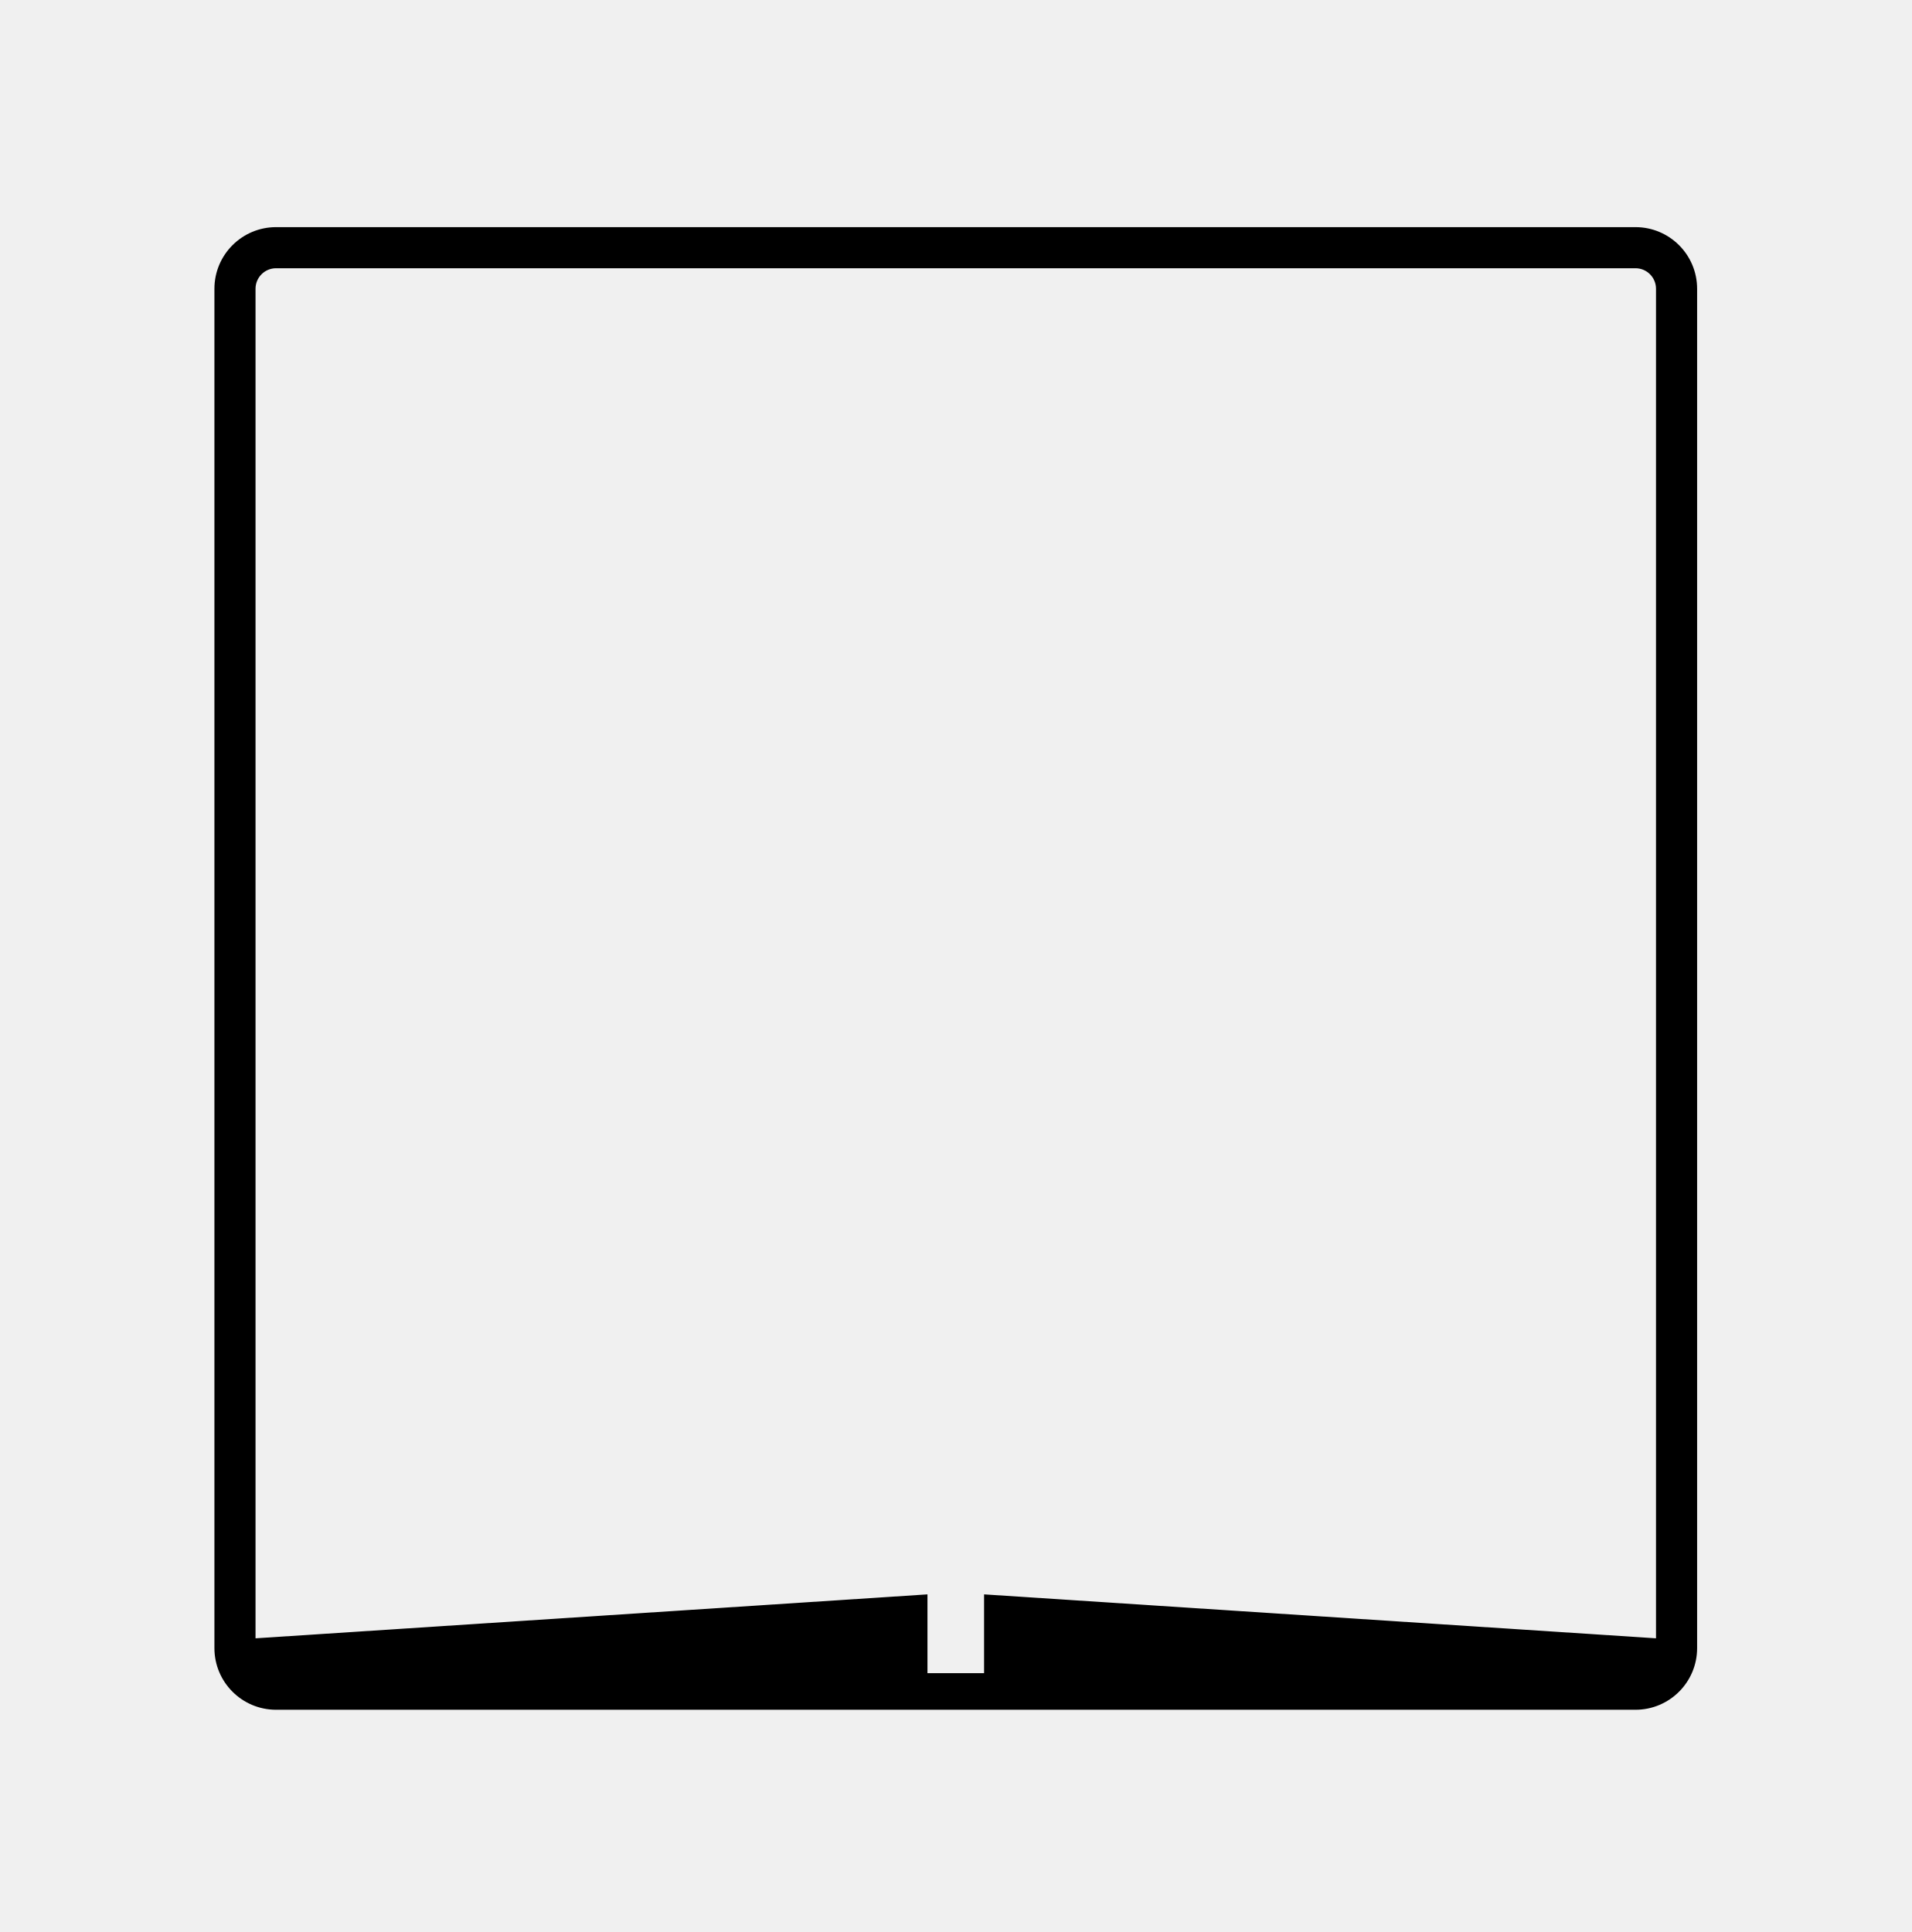
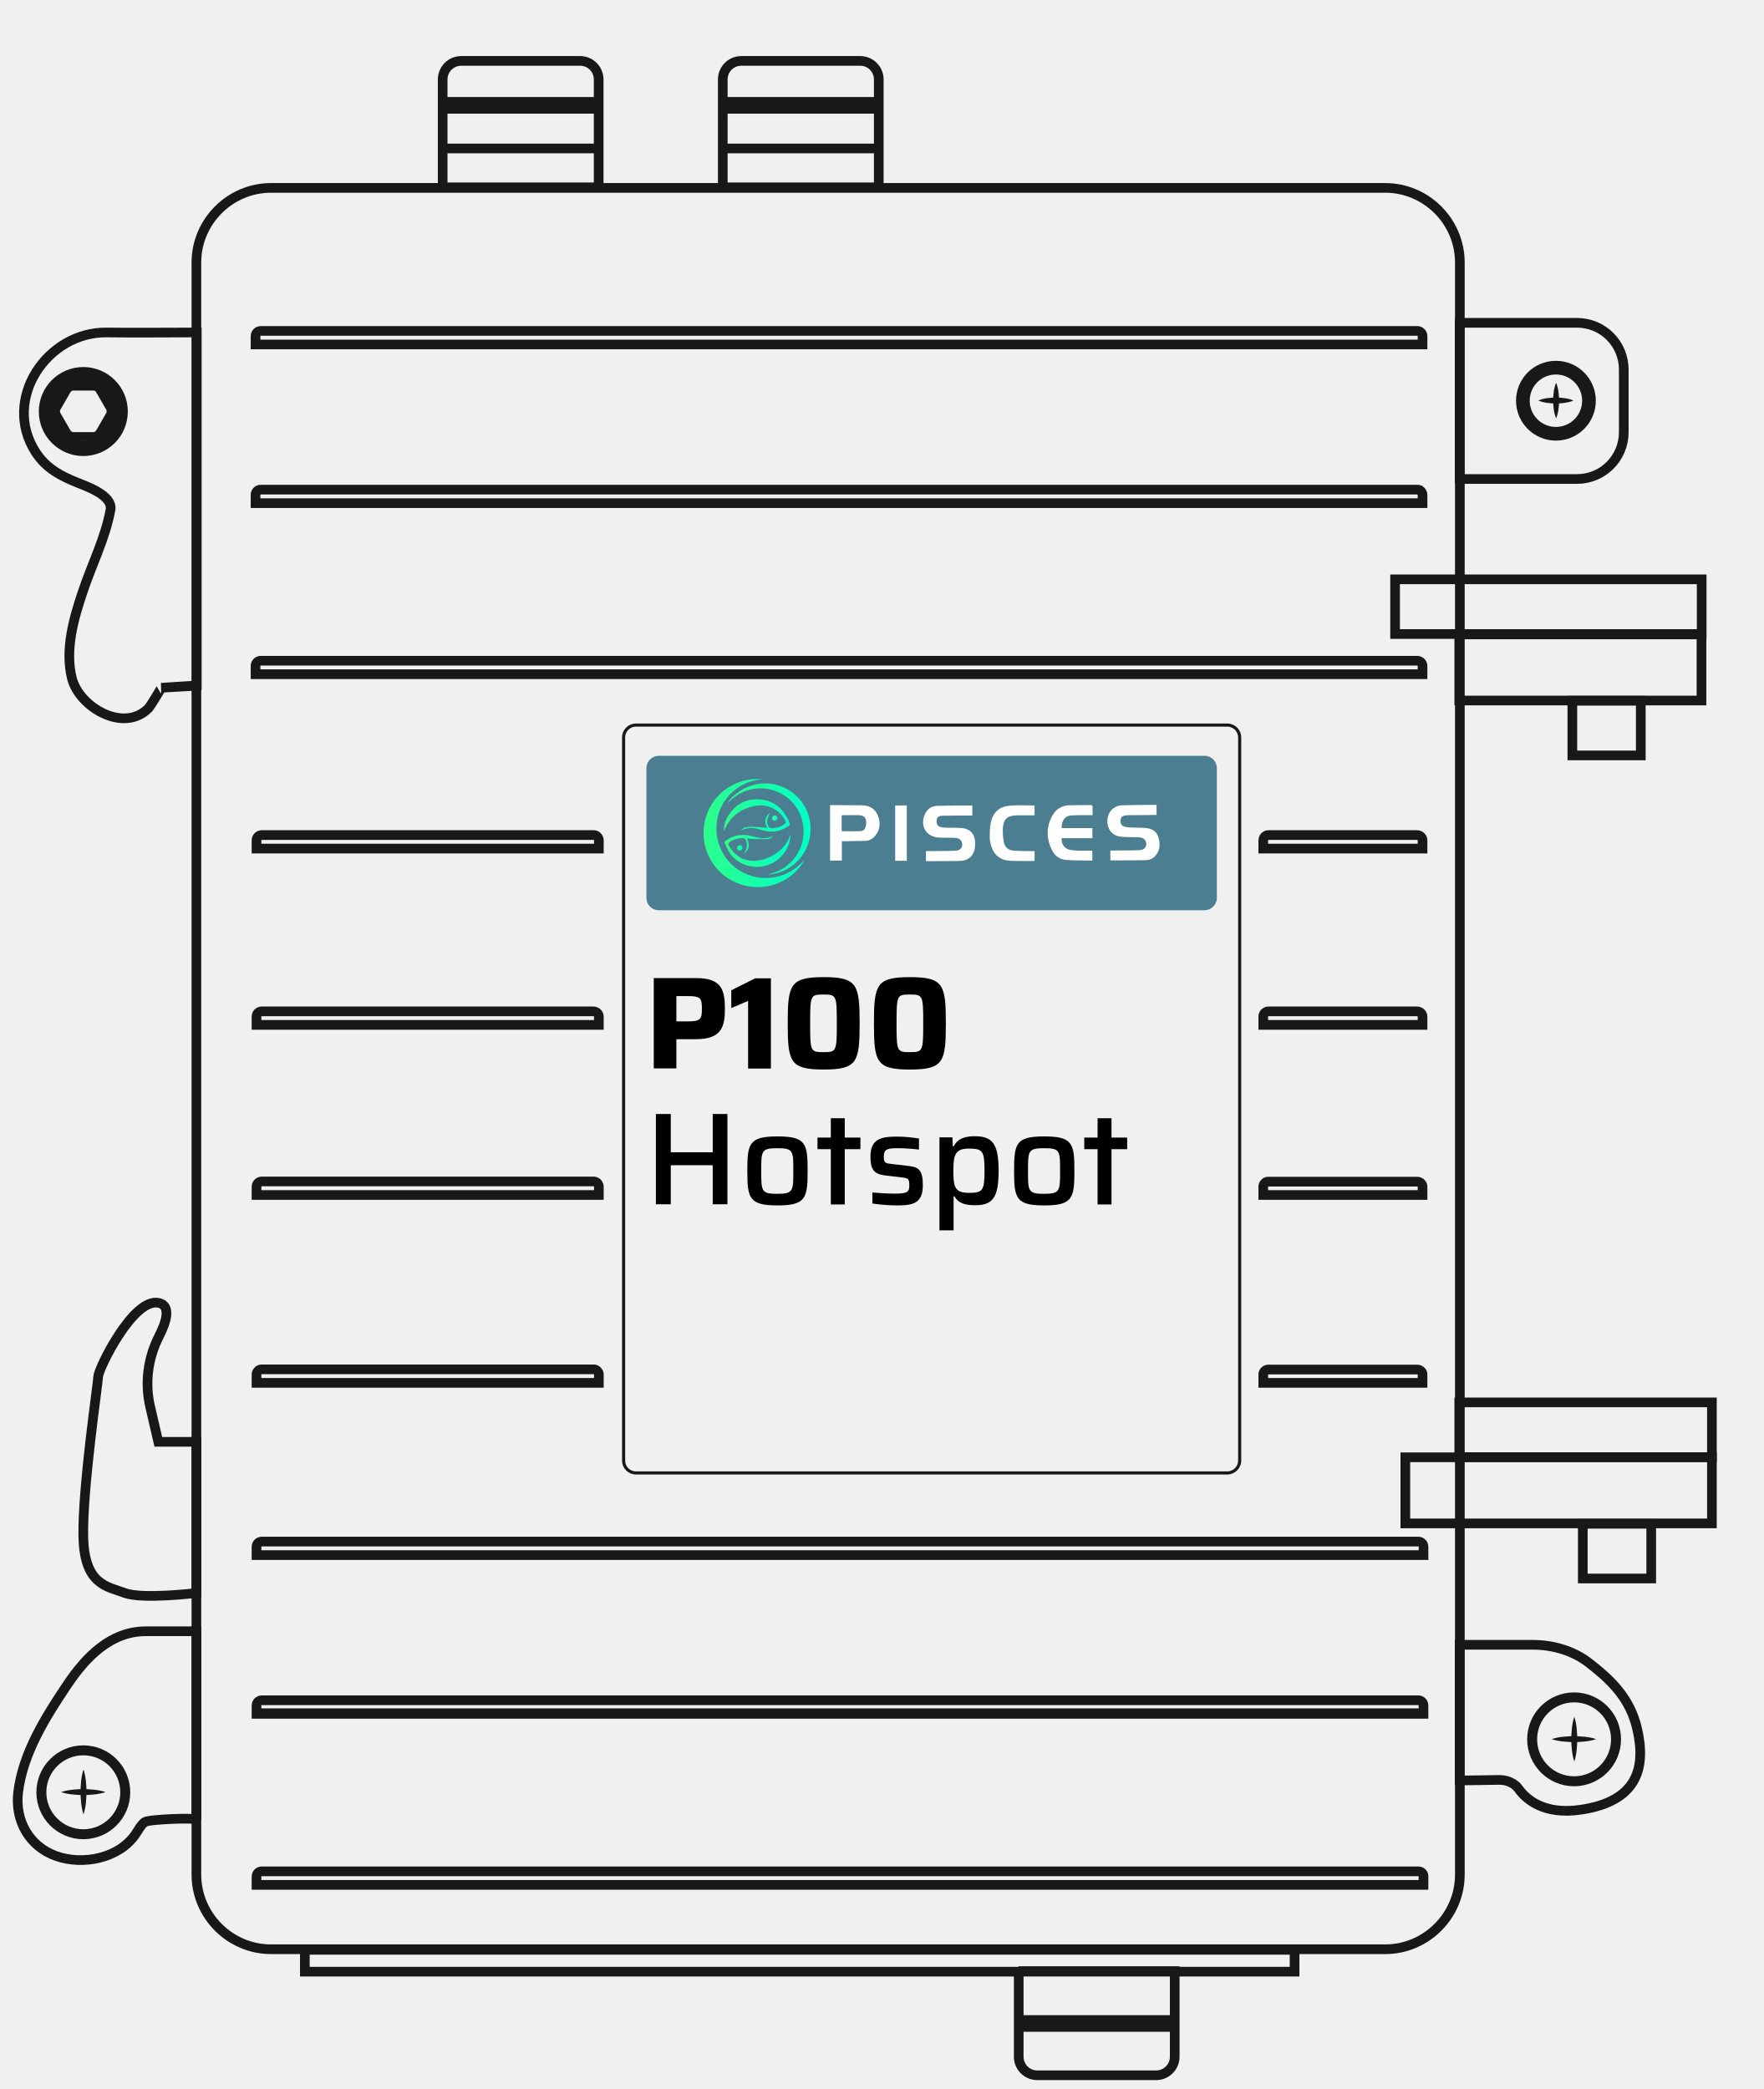
- <svg xmlns="http://www.w3.org/2000/svg" width="93" height="94" viewBox="0 0 93 94" fill="none">
-   <path fill-rule="evenodd" clip-rule="evenodd" d="M13.432 13.051H79.568C80.12 13.051 80.568 13.498 80.568 14.051V79.711L47.877 77.573V81.407H45.123V77.573L12.432 79.711V14.051C12.432 13.498 12.88 13.051 13.432 13.051ZM10.432 14.051C10.432 12.394 11.775 11.051 13.432 11.051H79.568C81.225 11.051 82.568 12.394 82.568 14.051V80.187C82.568 81.844 81.225 83.187 79.568 83.187H13.432C11.775 83.187 10.432 81.844 10.432 80.187V14.051Z" fill="currentColor" />
-   <g opacity="0.4">
-     <path class="cls-1" d="M111.58.13a111.94,111.94,0,0,1,14.74,1,101.73,101.73,0,1,0,86.13,158.67A111.68,111.68,0,1,1,111.58.13Z" transform="translate(0.09 -0.13)" />
-     <path class="cls-1" d="M126.72,9.59A94.15,94.15,0,0,0,44.23,58.32a89,89,0,1,1,77.83,139.49c1.54.08,3.1.12,4.66.12a94.17,94.17,0,0,0,0-188.34Z" transform="translate(0.09 -0.13)" />
-     <path class="cls-1" d="M110.4,42.19a69.62,69.62,0,0,0-69.62,69.62C49.19,80,82.41,54.87,118.53,54.87s51.56,34.74,51.56,34.74c-11.71,13.37-33.22,11.93-33.22,11.93-14.82-15.72,2.69-33.92,2.69-33.92-22.47,13.1-8.27,33.77-8.27,33.77a255.19,255.19,0,0,0-33.92-3c-19.16-.41-22,10.14-22,10.14s5.1-7.18,22.2-7.18,22.61,7.18,43.42,7.18,36.69-14.29,36.77-14.36A69.64,69.64,0,0,0,110.4,42.19Z" transform="translate(0.09 -0.13)" />
-     <path class="cls-1" d="M146.52,75.34a5.76,5.76,0,1,0,5.76,5.76A5.75,5.75,0,0,0,146.52,75.34Z" transform="translate(0.09 -0.13)" />
-     <path class="cls-1" d="M110.4,181.43A69.62,69.62,0,0,0,180,111.81c-8.41,31.84-41.64,56.93-77.76,56.93S50.7,134,50.7,134c11.72-13.37,33.23-11.92,33.23-11.92C98.75,137.79,81.24,156,81.24,156c22.47-13.1,8.27-33.77,8.27-33.77a255,255,0,0,0,33.92,3c19.16.41,22-10.14,22-10.14s-5.11,7.18-22.2,7.18S100.61,115,79.79,115,43.11,129.33,43,129.4A69.66,69.66,0,0,0,110.4,181.43Z" transform="translate(0.09 -0.13)" />
-     <path class="cls-1" d="M74.28,148.27a5.76,5.76,0,1,0-5.76-5.76A5.75,5.75,0,0,0,74.28,148.27Z" transform="translate(0.09 -0.13)" />
+ <svg xmlns="http://www.w3.org/2000/svg" version="1.1" id="图层_1" x="0px" y="0px" viewBox="0 0 91.23 108.07" style="enable-background:new 0 0 91.23 108.07;" xml:space="preserve">
+   <style type="text/css">
+ 	.st0{fill:none;stroke:#181818;stroke-width:0.5;stroke-miterlimit:10;}
+ 	.st1{fill:none;stroke:#181818;stroke-width:0.708;stroke-miterlimit:10;}
+ 	.st2{fill:#181818;}
+ 	.st3{fill:none;stroke:#181818;stroke-width:0.515;stroke-miterlimit:10;}
+ 	.st4{fill:none;stroke:#181818;stroke-width:0.804;stroke-miterlimit:10;}
+ 	.st5{fill:none;stroke:#181818;stroke-width:0.45;stroke-miterlimit:10;}
+ 	.st6{fill:none;stroke:#181818;stroke-width:0.161;stroke-miterlimit:10;}
+ 	.st7{fill:#4B7E90;}
+ 	.st8{fill:url(#SVGID_1_);}
+ 	.st9{fill:url(#SVGID_2_);}
+ 	.st10{fill:url(#SVGID_3_);}
+ 	.st11{fill:url(#SVGID_4_);}
+ 	.st12{fill:url(#SVGID_5_);}
+ 	.st13{fill:url(#SVGID_6_);}
+ 	.st14{fill:#FFFFFF;}
+ </style>
+   <line class="st0" x1="45.47" y1="7.68" x2="37.39" y2="7.68" />
+   <path class="st0" d="M45.47,9.69h-8.08V4.11c0-0.53,0.43-0.96,0.96-0.96h6.15c0.53,0,0.96,0.43,0.96,0.96V9.69z" />
+   <path class="st0" d="M52.69,101.97h8.08v4.43c0,0.53-0.43,0.96-0.96,0.96h-6.15c-0.53,0-0.96-0.43-0.96-0.96V101.97z" />
+   <line class="st0" x1="30.98" y1="7.68" x2="22.9" y2="7.68" />
+   <path class="st0" d="M30.98,9.69H22.9V4.11c0-0.53,0.43-0.96,0.96-0.96h6.15c0.53,0,0.96,0.43,0.96,0.96V9.69z" />
+   <path class="st0" d="M71.66,100.84H14.02c-2.12,0-3.86-1.74-3.86-3.86v-83.4c0-2.12,1.74-3.86,3.86-3.86h57.64  c2.12,0,3.86,1.74,3.86,3.86v83.4C75.52,99.1,73.78,100.84,71.66,100.84z" />
+   <path class="st0" d="M75.52,85.09h3.77c1.1,0,2.16,0.34,2.94,0.96c1.09,0.85,2.09,1.78,2.46,3.38c0.48,2.04,0,3.76-2.9,4.19  c-1.92,0.29-2.85-0.54-3.24-1.09c-0.2-0.28-0.58-0.45-0.98-0.45l-2.06,0.03V85.09z" />
+   <path class="st0" d="M10.16,84.39c0,0-2.61,0-2.61,0c-1.84,0-3.12,1.35-4.08,2.78c-1.12,1.67-2.28,3.52-2.53,5.54  c-0.18,1.46,0.56,2.81,1.97,3.31c1.39,0.49,3.27,0.12,4.12-1.16c0.14-0.21,0.26-0.45,0.46-0.6c0.21-0.15,2.67-0.23,2.67-0.13  C10.16,94.12,10.16,84.39,10.16,84.39z" />
+   <rect x="72.17" y="29.97" class="st0" width="15.86" height="2.83" />
+   <rect x="75.49" y="32.82" class="st0" width="12.53" height="3.42" />
+   <rect x="81.34" y="36.25" class="st0" width="3.54" height="2.83" />
+   <rect x="75.49" y="72.55" class="st0" width="13.07" height="2.83" />
+   <rect x="72.7" y="75.39" class="st0" width="15.86" height="3.42" />
+   <rect x="81.88" y="78.83" class="st0" width="3.54" height="2.83" />
+   <path class="st0" d="M7.77,72.78c-0.29-1.23-0.12-2.52,0.45-3.64c0.4-0.78,0.64-1.61-0.02-1.74c-1.31-0.27-3.1,3.39-3.12,3.81  c-0.02,0.43-0.82,5.79-0.77,8.29c0.05,2.5,1.24,2.57,2.15,2.91s3.7,0,3.7,0v-7.82H8.19C8.19,74.59,7.99,73.71,7.77,72.78z" />
+   <path class="st0" d="M8.34,35.58c0.02,0-0.56,0.95-0.64,1.04c-1.28,1.33-3.6-0.03-3.98-1.53c-0.37-1.47,0.09-3.09,0.56-4.48  c0.46-1.38,1.17-2.78,1.43-4.21c0-0.02,0.01-0.03,0.01-0.05c0.09-0.72-1.19-1.17-1.69-1.37c-0.9-0.36-1.66-0.76-2.2-1.61  c-1.74-2.73,0.62-6.22,3.7-6.17c1.48,0.02,2.95,0,4.43,0c0.07,0,0.15,0,0.22,0v18.26C10.16,35.46,8.34,35.58,8.34,35.58z" />
+   <rect x="15.77" y="100.87" class="st0" width="51.2" height="1.13" />
+   <path class="st0" d="M75.51,24.78v-8.08h6.07c1.34,0,2.42,1.08,2.42,2.42v3.24c0,1.34-1.08,2.42-2.42,2.42H75.51z" />
+   <circle class="st1" cx="80.49" cy="20.73" r="1.71" />
+   <g>
+     <path class="st2" d="M79.58,20.72c0.3-0.13,0.61-0.14,0.91-0.16c0.3,0.02,0.61,0.03,0.91,0.16c-0.3,0.13-0.61,0.14-0.91,0.16   C80.18,20.86,79.88,20.85,79.58,20.72z" />
  </g>
+   <g>
+     <path class="st2" d="M80.5,19.8c0.13,0.31,0.14,0.61,0.16,0.92c-0.02,0.31-0.03,0.61-0.16,0.92c-0.13-0.31-0.14-0.61-0.16-0.92   C80.36,20.41,80.37,20.11,80.5,19.8z" />
+   </g>
+   <circle class="st3" cx="81.43" cy="89.98" r="2.17" />
+   <g>
+     <path class="st2" d="M80.27,89.97c0.38-0.13,0.77-0.14,1.15-0.16c0.38,0.02,0.77,0.03,1.15,0.16c-0.38,0.13-0.77,0.14-1.15,0.16   C81.04,90.11,80.66,90.1,80.27,89.97z" />
+   </g>
+   <g>
+     <path class="st2" d="M81.44,88.81c0.13,0.39,0.14,0.78,0.16,1.16c-0.02,0.39-0.03,0.78-0.16,1.16c-0.13-0.39-0.14-0.78-0.16-1.16   C81.3,89.58,81.31,89.2,81.44,88.81z" />
+   </g>
+   <circle class="st3" cx="4.31" cy="92.72" r="2.17" />
+   <g>
+     <path class="st2" d="M3.16,92.71c0.38-0.13,0.77-0.14,1.15-0.16c0.38,0.02,0.77,0.03,1.15,0.16c-0.38,0.13-0.77,0.14-1.15,0.16   C3.92,92.85,3.54,92.84,3.16,92.71z" />
+   </g>
+   <g>
+     <path class="st2" d="M4.32,91.54c0.13,0.39,0.14,0.78,0.16,1.16c-0.02,0.39-0.03,0.78-0.16,1.16c-0.13-0.39-0.14-0.78-0.16-1.16   C4.18,92.32,4.19,91.93,4.32,91.54z" />
+   </g>
+   <g>
+     <circle class="st4" cx="4.31" cy="21.29" r="1.9" />
+   </g>
+   <path class="st5" d="M4.83,19.98H3.79c-0.14,0-0.27,0.08-0.34,0.2l-0.52,0.9c-0.07,0.12-0.07,0.27,0,0.4l0.52,0.9  c0.07,0.12,0.2,0.2,0.34,0.2h1.04c0.14,0,0.27-0.08,0.34-0.2l0.52-0.9c0.07-0.12,0.07-0.27,0-0.4l-0.52-0.9  C5.1,20.05,4.97,19.98,4.83,19.98z" />
+   <g>
+     <rect x="22.9" y="5.02" class="st2" width="8.1" height="0.86" />
+     <rect x="37.39" y="5.02" class="st2" width="8.1" height="0.86" />
+     <rect x="52.69" y="104.25" class="st2" width="8.1" height="0.86" />
+   </g>
+   <line class="st0" x1="13.27" y1="88.63" x2="73.62" y2="88.63" />
+   <path class="st0" d="M73.59,17.39v0.43H13.22v-0.43c0-0.15,0.12-0.27,0.27-0.27h59.84c0.02,0,0.05,0,0.07,0.01  C73.5,17.16,73.59,17.26,73.59,17.39z" />
+   <path class="st0" d="M73.59,25.6v0.43H13.22V25.6c0-0.15,0.12-0.27,0.27-0.27h59.84c0.04,0,0.08,0.01,0.11,0.02  C73.52,25.4,73.59,25.49,73.59,25.6z" />
+   <path class="st0" d="M73.59,34.45v0.43H13.22v-0.43c0-0.15,0.12-0.27,0.27-0.27h59.84C73.47,34.19,73.59,34.31,73.59,34.45z" />
+   <path class="st0" d="M73.64,80.02v0.43H13.27v-0.43c0-0.15,0.12-0.27,0.27-0.27h59.84C73.52,79.75,73.64,79.87,73.64,80.02z" />
+   <path class="st0" d="M30.98,71.11v0.43H13.27v-0.43c0-0.09,0.04-0.16,0.1-0.21c0.05-0.04,0.1-0.06,0.17-0.06h17.17  c0.09,0,0.17,0.04,0.21,0.11C30.96,70.99,30.98,71.05,30.98,71.11z" />
+   <path class="st0" d="M30.98,61.39v0.43H13.27v-0.43c0-0.08,0.04-0.16,0.1-0.21c0.05-0.04,0.11-0.06,0.17-0.06h17.17  c0.09,0,0.16,0.04,0.21,0.1C30.96,61.28,30.98,61.33,30.98,61.39z" />
+   <path class="st0" d="M30.98,52.59v0.43H13.27v-0.43c0-0.15,0.12-0.27,0.27-0.27h17.17C30.86,52.33,30.98,52.45,30.98,52.59z" />
+   <path class="st0" d="M30.98,43.47v0.43H13.27v-0.43c0-0.15,0.12-0.27,0.27-0.27h17.17c0.07,0,0.13,0.02,0.18,0.07  C30.94,43.32,30.98,43.39,30.98,43.47z" />
+   <path class="st0" d="M73.59,71.11v0.43h-8.24v-0.43c0-0.13,0.1-0.24,0.23-0.26c0.01,0,0.03,0,0.04,0h7.7c0.08,0,0.16,0.04,0.21,0.1  C73.57,70.98,73.59,71.04,73.59,71.11z" />
+   <path class="st0" d="M73.59,61.39v0.43h-8.24v-0.43c0-0.13,0.1-0.24,0.22-0.26c0.02,0,0.03,0,0.05,0h7.7c0.08,0,0.16,0.04,0.2,0.09  C73.57,61.27,73.59,61.33,73.59,61.39z" />
+   <path class="st0" d="M73.59,52.59v0.43h-8.24v-0.43c0-0.15,0.12-0.27,0.27-0.27h7.7C73.47,52.33,73.59,52.45,73.59,52.59z" />
+   <path class="st0" d="M73.59,43.47v0.43h-8.24v-0.43c0-0.11,0.07-0.21,0.16-0.25c0.03-0.01,0.07-0.02,0.1-0.02h7.7  c0.06,0,0.12,0.02,0.17,0.06C73.55,43.31,73.59,43.39,73.59,43.47z" />
+   <path class="st0" d="M73.64,88.23v0.43H13.27v-0.43c0-0.15,0.12-0.27,0.27-0.27h59.84c0.01,0,0.01,0,0.02,0  C73.53,87.97,73.64,88.09,73.64,88.23z" />
+   <path class="st0" d="M73.64,97.08v0.43H13.27v-0.43c0-0.15,0.12-0.27,0.27-0.27h59.84c0.13,0,0.25,0.1,0.26,0.23  C73.64,97.05,73.64,97.07,73.64,97.08z" />
+   <path class="st6" d="M63.49,76.2H32.9c-0.36,0-0.64-0.29-0.64-0.64V38.15c0-0.36,0.29-0.64,0.64-0.64h30.59  c0.36,0,0.64,0.29,0.64,0.64v37.41C64.13,75.91,63.84,76.2,63.49,76.2z" />
+   <path class="st7" d="M62.31,47.09H34.08c-0.36,0-0.64-0.29-0.64-0.64v-6.71c0-0.36,0.29-0.64,0.64-0.64h28.23  c0.36,0,0.64,0.29,0.64,0.64v6.71C62.95,46.8,62.66,47.09,62.31,47.09z" />
+   <g>
+     <g>
+       <g>
+         <linearGradient id="SVGID_1_" gradientUnits="userSpaceOnUse" x1="36.4" y1="43.093" x2="41.618" y2="43.093">
+           <stop offset="0" style="stop-color:#2DFF8C" />
+           <stop offset="1" style="stop-color:#00FFC9" />
+         </linearGradient>
+         <path class="st8" d="M40.07,45.38c-0.63,0.11-1.22,0-1.77-0.32c-0.92-0.54-1.4-1.62-1.19-2.71c0.19-0.98,1.02-1.93,2.34-2.04     c-1.46-0.13-2.76,0.85-3.01,2.29c-0.27,1.56,0.74,2.92,2.16,3.23c1.45,0.31,2.63-0.55,3.02-1.36     C41.21,44.95,40.7,45.27,40.07,45.38z" />
+         <linearGradient id="SVGID_2_" gradientUnits="userSpaceOnUse" x1="37.656" y1="42.88" x2="41.939" y2="42.88">
+           <stop offset="0" style="stop-color:#2DFF8C" />
+           <stop offset="1" style="stop-color:#00FFC9" />
+         </linearGradient>
+         <path class="st9" d="M40.07,40.58c-0.47-0.1-0.92-0.06-1.37,0.12c-0.44,0.17-0.99,0.62-1.05,0.85c0.77-0.84,1.84-0.93,2.63-0.56     c0.87,0.4,1.37,1.28,1.28,2.26c-0.07,0.82-0.7,1.77-1.87,1.99c0.89,0,2-0.69,2.21-1.96C42.11,42.02,41.31,40.85,40.07,40.58z" />
+         <linearGradient id="SVGID_3_" gradientUnits="userSpaceOnUse" x1="37.492" y1="44" x2="40.912" y2="44">
+           <stop offset="0" style="stop-color:#2DFF8C" />
+           <stop offset="1" style="stop-color:#00FFC9" />
+         </linearGradient>
+         <path class="st10" d="M39.68,43.41c0.13,0,0.24-0.06,0.32-0.17c-0.18,0.1-0.38,0.14-0.58,0.12c-0.15-0.02-0.31-0.05-0.46-0.09     c-0.51-0.15-0.99-0.1-1.43,0.23c-0.05,0.04-0.06,0.07-0.04,0.12c0.09,0.18,0.16,0.37,0.27,0.53c0.73,0.97,2.19,0.92,2.86-0.1     c0.17-0.26,0.26-0.55,0.28-0.87c-0.01,0.01-0.02,0.01-0.02,0.02c-0.15,0.45-0.45,0.79-0.86,1.03c-0.38,0.23-0.8,0.34-1.24,0.29     c-0.49-0.06-0.83-0.36-1.08-0.78c-0.04-0.07-0.03-0.11,0.03-0.16c0.17-0.14,0.38-0.2,0.6-0.22c0.18-0.02,0.25,0.03,0.29,0.21     c0.01,0.05,0.02,0.1,0.02,0.15c0.01,0.17-0.08,0.3-0.16,0.44c0.3-0.21,0.31-0.48,0.16-0.79c0.14,0.02,0.27,0.03,0.39,0.04     C39.26,43.4,39.47,43.41,39.68,43.41z" />
+         <linearGradient id="SVGID_4_" gradientUnits="userSpaceOnUse" x1="37.447" y1="42.176" x2="40.848" y2="42.176">
+           <stop offset="0" style="stop-color:#2DFF8C" />
+           <stop offset="1" style="stop-color:#00FFC9" />
+         </linearGradient>
+         <path class="st11" d="M40.75,42.36c-0.3-0.59-0.77-0.95-1.43-1c-0.69-0.06-1.24,0.22-1.62,0.8c-0.17,0.25-0.26,0.54-0.25,0.84     c0.02-0.05,0.04-0.09,0.06-0.14c0.26-0.56,0.69-0.92,1.27-1.1c0.78-0.25,1.47,0.01,1.85,0.7c0.04,0.07,0.03,0.11-0.03,0.16     c-0.16,0.13-0.35,0.19-0.56,0.22c-0.21,0.03-0.29-0.02-0.34-0.23c-0.02-0.07-0.02-0.15,0-0.22c0.03-0.12,0.09-0.23,0.13-0.35     c-0.07,0.07-0.15,0.14-0.19,0.23c-0.1,0.19-0.04,0.37,0.05,0.56c-0.2-0.02-0.39-0.04-0.58-0.05c-0.16-0.01-0.32-0.01-0.48,0.01     c-0.14,0.01-0.24,0.09-0.29,0.18c0.14-0.09,0.29-0.12,0.45-0.13c0.23-0.02,0.44,0.05,0.65,0.11c0.47,0.14,0.91,0.08,1.32-0.2     c0.11-0.08,0.12-0.08,0.07-0.22C40.8,42.46,40.78,42.41,40.75,42.36z" />
+         <linearGradient id="SVGID_5_" gradientUnits="userSpaceOnUse" x1="38.124" y1="43.86" x2="38.404" y2="43.86">
+           <stop offset="0" style="stop-color:#2DFF8C" />
+           <stop offset="1" style="stop-color:#00FFC9" />
+         </linearGradient>
+         <path class="st12" d="M38.27,43.72c-0.08,0-0.14,0.07-0.14,0.15c0,0.08,0.07,0.13,0.14,0.13c0.08,0,0.14-0.06,0.14-0.14     C38.4,43.78,38.35,43.72,38.27,43.72z" />
+         <linearGradient id="SVGID_6_" gradientUnits="userSpaceOnUse" x1="39.936" y1="42.319" x2="40.217" y2="42.319">
+           <stop offset="0" style="stop-color:#2DFF8C" />
+           <stop offset="1" style="stop-color:#00FFC9" />
+         </linearGradient>
+         <path class="st13" d="M40.22,42.33c0-0.08-0.06-0.14-0.13-0.15c-0.08,0-0.15,0.06-0.15,0.14c0,0.08,0.06,0.14,0.14,0.14     C40.15,42.46,40.21,42.4,40.22,42.33z" />
+       </g>
+     </g>
+     <g>
+       <path class="st14" d="M49.68,42.83c-0.24-0.01-0.48-0.01-0.72-0.01c-0.1,0-0.21-0.01-0.31-0.04c-0.13-0.03-0.19-0.12-0.2-0.25    c-0.01-0.22,0.08-0.33,0.3-0.33c0.46-0.01,0.92-0.01,1.38-0.01c0.05,0,0.11,0,0.17,0c0-0.18,0-0.34,0-0.51    c-0.01-0.01-0.02-0.01-0.03-0.01c-0.6,0-1.19,0-1.79,0.02c-0.33,0.01-0.56,0.2-0.67,0.52c-0.19,0.54,0.1,1.04,0.67,1.11    c0.24,0.03,0.49,0.01,0.73,0.02c0.1,0,0.2,0,0.3,0.02c0.14,0.03,0.23,0.12,0.26,0.26c0.04,0.22-0.09,0.38-0.34,0.39    c-0.46,0.02-0.92,0.01-1.38,0.02c-0.05,0-0.09,0-0.15,0c0,0.18,0,0.34,0,0.51c0.02,0,0.03,0.01,0.04,0.01c0.57,0,1.14,0,1.7-0.01    c0.49-0.01,0.79-0.31,0.8-0.8C50.48,43.18,50.23,42.86,49.68,42.83z" />
+       <path class="st14" d="M59.96,43.44c-0.08-0.37-0.27-0.55-0.64-0.6c-0.26-0.03-0.53-0.02-0.79-0.03c-0.1,0-0.21-0.01-0.31-0.03    c-0.19-0.04-0.26-0.14-0.25-0.34c0.01-0.17,0.09-0.24,0.29-0.26c0.03,0,0.07-0.01,0.1-0.01c0.45,0,0.9,0,1.35-0.01    c0.04,0,0.07,0,0.12,0c0-0.17,0-0.34,0-0.51c-0.02-0.01-0.03-0.01-0.04-0.01c-0.59,0-1.18,0-1.77,0.02c-0.14,0-0.29,0.06-0.4,0.14    c-0.27,0.17-0.39,0.56-0.31,0.9c0.08,0.33,0.3,0.54,0.65,0.58c0.25,0.03,0.51,0.02,0.76,0.03c0.1,0,0.2,0,0.3,0.02    c0.11,0.02,0.2,0.08,0.25,0.19c0.09,0.24-0.04,0.45-0.3,0.46c-0.46,0.02-0.93,0.01-1.39,0.02c-0.05,0-0.09,0-0.14,0    c0,0.18,0,0.34,0,0.5c0.02,0,0.03,0.01,0.04,0.01c0.59,0,1.18,0,1.78-0.01c0.16,0,0.31-0.05,0.43-0.15    C59.96,44.12,60.03,43.8,59.96,43.44z" />
+       <path class="st14" d="M56.45,41.65c-0.37,0-0.74,0-1.12,0.01c-0.41,0.01-0.71,0.2-0.9,0.55c-0.32,0.59-0.3,1.2,0,1.79    c0.15,0.3,0.42,0.47,0.75,0.49c0.44,0.03,0.87,0.02,1.31,0.03c0.01,0,0.01-0.01,0.02-0.01c0-0.16,0-0.32,0-0.49    c-0.02,0-0.03-0.01-0.04-0.01c-0.2,0-0.39,0-0.59,0c-0.17-0.01-0.35-0.01-0.51-0.04c-0.3-0.06-0.47-0.29-0.45-0.61    c0.53,0,1.06,0,1.59,0c0-0.18,0-0.34,0-0.52c-0.54,0-1.06,0-1.59,0c-0.01-0.38,0.16-0.66,0.58-0.66c0.15,0,0.3-0.01,0.45-0.01    c0.19,0,0.37,0,0.57,0c0-0.16,0-0.32,0-0.47C56.52,41.69,56.47,41.65,56.45,41.65z" />
+       <path class="st14" d="M52.24,41.68c-0.56,0.05-0.87,0.34-0.99,0.9c-0.05,0.25-0.05,0.51-0.05,0.76c0,0.12,0.03,0.25,0.06,0.37    c0.13,0.5,0.47,0.79,0.99,0.82c0.41,0.02,0.82,0.01,1.23,0.01c0.01,0,0.03,0,0.04-0.01c0-0.17,0-0.33,0-0.5c-0.05,0-0.09,0-0.13,0    c-0.31,0-0.62,0-0.93-0.02c-0.31-0.02-0.49-0.18-0.54-0.49c-0.04-0.23-0.05-0.46-0.04-0.69c0.04-0.47,0.24-0.64,0.72-0.65    c0.27,0,0.53,0,0.8,0c0.04,0,0.08,0,0.12-0.01c0-0.17,0-0.34,0-0.5C53.08,41.67,52.66,41.64,52.24,41.68z" />
+       <path class="st14" d="M46.31,44.53c0.2,0,0.4,0,0.6,0c0-0.96,0-1.91,0-2.86c-0.2,0-0.4,0-0.6,0    C46.31,42.62,46.31,43.57,46.31,44.53z" />
+       <path class="st14" d="M44.6,41.66c-0.54,0-1.07-0.01-1.61-0.01c-0.02,0-0.03,0.01-0.05,0.01c0,0.95,0,1.9,0,2.86    c0.21,0,0.4,0,0.61,0c0-0.33,0-0.66,0-1c0.05,0,0.09,0,0.13,0c0.37-0.01,0.74-0.01,1.11-0.02c0.17-0.01,0.31-0.08,0.43-0.2    c0.29-0.31,0.35-0.68,0.21-1.07C45.29,41.85,45,41.67,44.6,41.66z M44.81,42.6c0,0.06-0.01,0.12-0.03,0.17    c-0.04,0.15-0.13,0.23-0.3,0.23c-0.31,0.01-0.62,0-0.94,0c0-0.28,0-0.54,0-0.82c0.03,0,0.06-0.01,0.1-0.01c0.26,0,0.52,0,0.77,0    C44.71,42.18,44.82,42.31,44.81,42.6z" />
+     </g>
+   </g>
+   <g>
+     <path d="M33.81,50.6h2.21c1.3,0,1.48,0.6,1.48,1.58c0,0.89-0.14,1.58-1.48,1.58h-1.03v1.51h-1.17V50.6z M35.54,52.84   c0.71,0,0.77-0.1,0.77-0.66c0-0.56-0.07-0.65-0.77-0.65h-0.55v1.31H35.54z" />
+     <path d="M38.7,51.78l-0.87,0.37v-0.92l1.24-0.62h0.81v4.67H38.7V51.78z" />
+     <path d="M40.75,52.94c0-2,0.12-2.39,1.86-2.39s1.86,0.39,1.86,2.39c0,2-0.12,2.39-1.86,2.39S40.75,54.94,40.75,52.94z M43.29,52.94   c0-1.45-0.02-1.49-0.69-1.49s-0.69,0.03-0.69,1.49s0.02,1.49,0.69,1.49S43.29,54.39,43.29,52.94z" />
+     <path d="M45.21,52.94c0-2,0.12-2.39,1.86-2.39s1.86,0.39,1.86,2.39c0,2-0.12,2.39-1.86,2.39S45.21,54.94,45.21,52.94z M47.76,52.94   c0-1.45-0.02-1.49-0.69-1.49s-0.69,0.03-0.69,1.49s0.02,1.49,0.69,1.49S47.76,54.39,47.76,52.94z" />
+   </g>
+   <g>
+     <path d="M33.93,57.63h0.77v1.98h2.17v-1.98h0.76v4.67h-0.76v-2.02H34.7v2.02h-0.77V57.63z" />
+     <path d="M38.66,60.57c0-1.41,0.09-1.78,1.56-1.78s1.56,0.37,1.56,1.78c0,1.41-0.09,1.79-1.56,1.79S38.66,61.98,38.66,60.57z    M41.04,60.57c0-1.04,0-1.17-0.83-1.17s-0.83,0.14-0.83,1.17c0,1.05,0,1.19,0.83,1.19S41.04,61.61,41.04,60.57z" />
+     <path d="M42.98,59.45h-0.69v-0.6h0.69v-1h0.72v1h0.81v0.6H43.7v2.86h-0.72V59.45z" />
+     <path d="M45.13,62.26v-0.57c0.31,0.03,0.81,0.06,1.2,0.06c0.65,0,0.71-0.12,0.71-0.43c0-0.35-0.06-0.37-0.4-0.41l-0.84-0.1   c-0.65-0.07-0.77-0.39-0.77-0.98c0-0.92,0.56-1.03,1.38-1.03c0.38,0,0.86,0.05,1.13,0.1v0.57c-0.33-0.04-0.75-0.07-1.08-0.07   c-0.52,0-0.74,0.03-0.74,0.42c0,0.31,0.05,0.36,0.37,0.39l0.92,0.11c0.5,0.06,0.73,0.19,0.73,0.99c0,0.91-0.47,1.05-1.3,1.05   C46.02,62.36,45.48,62.32,45.13,62.26z" />
+     <path d="M48.6,58.84h0.67l0.02,0.46h0.05c0.21-0.43,0.65-0.52,1.08-0.52c0.92,0,1.24,0.39,1.24,1.78s-0.3,1.79-1.21,1.79   c-0.5,0-0.87-0.09-1.07-0.46h-0.05v1.76H48.6V58.84z M50.93,60.57c0-1.03-0.09-1.15-0.81-1.15c-0.39,0-0.6,0.1-0.7,0.33   c-0.09,0.19-0.1,0.47-0.1,0.82c0,0.37,0.01,0.62,0.09,0.81c0.1,0.24,0.32,0.33,0.71,0.33C50.84,61.71,50.93,61.6,50.93,60.57z" />
+     <path d="M52.46,60.57c0-1.41,0.09-1.78,1.56-1.78s1.56,0.37,1.56,1.78c0,1.41-0.09,1.79-1.56,1.79S52.46,61.98,52.46,60.57z    M54.84,60.57c0-1.04,0-1.17-0.83-1.17s-0.83,0.14-0.83,1.17c0,1.05,0,1.19,0.83,1.19S54.84,61.61,54.84,60.57z" />
+     <path d="M56.78,59.45h-0.69v-0.6h0.69v-1h0.72v1h0.81v0.6H57.5v2.86h-0.72V59.45z" />
+   </g>
+   <g>
+ </g>
+   <g>
+ </g>
+   <g>
+ </g>
+   <g>
+ </g>
+   <g>
+ </g>
+   <g>
+ </g>
+   <g>
+ </g>
+   <g>
+ </g>
+   <g>
+ </g>
+   <g>
+ </g>
+   <g>
+ </g>
+   <g>
+ </g>
+   <g>
+ </g>
+   <g>
+ </g>
+   <g>
+ </g>
</svg>
